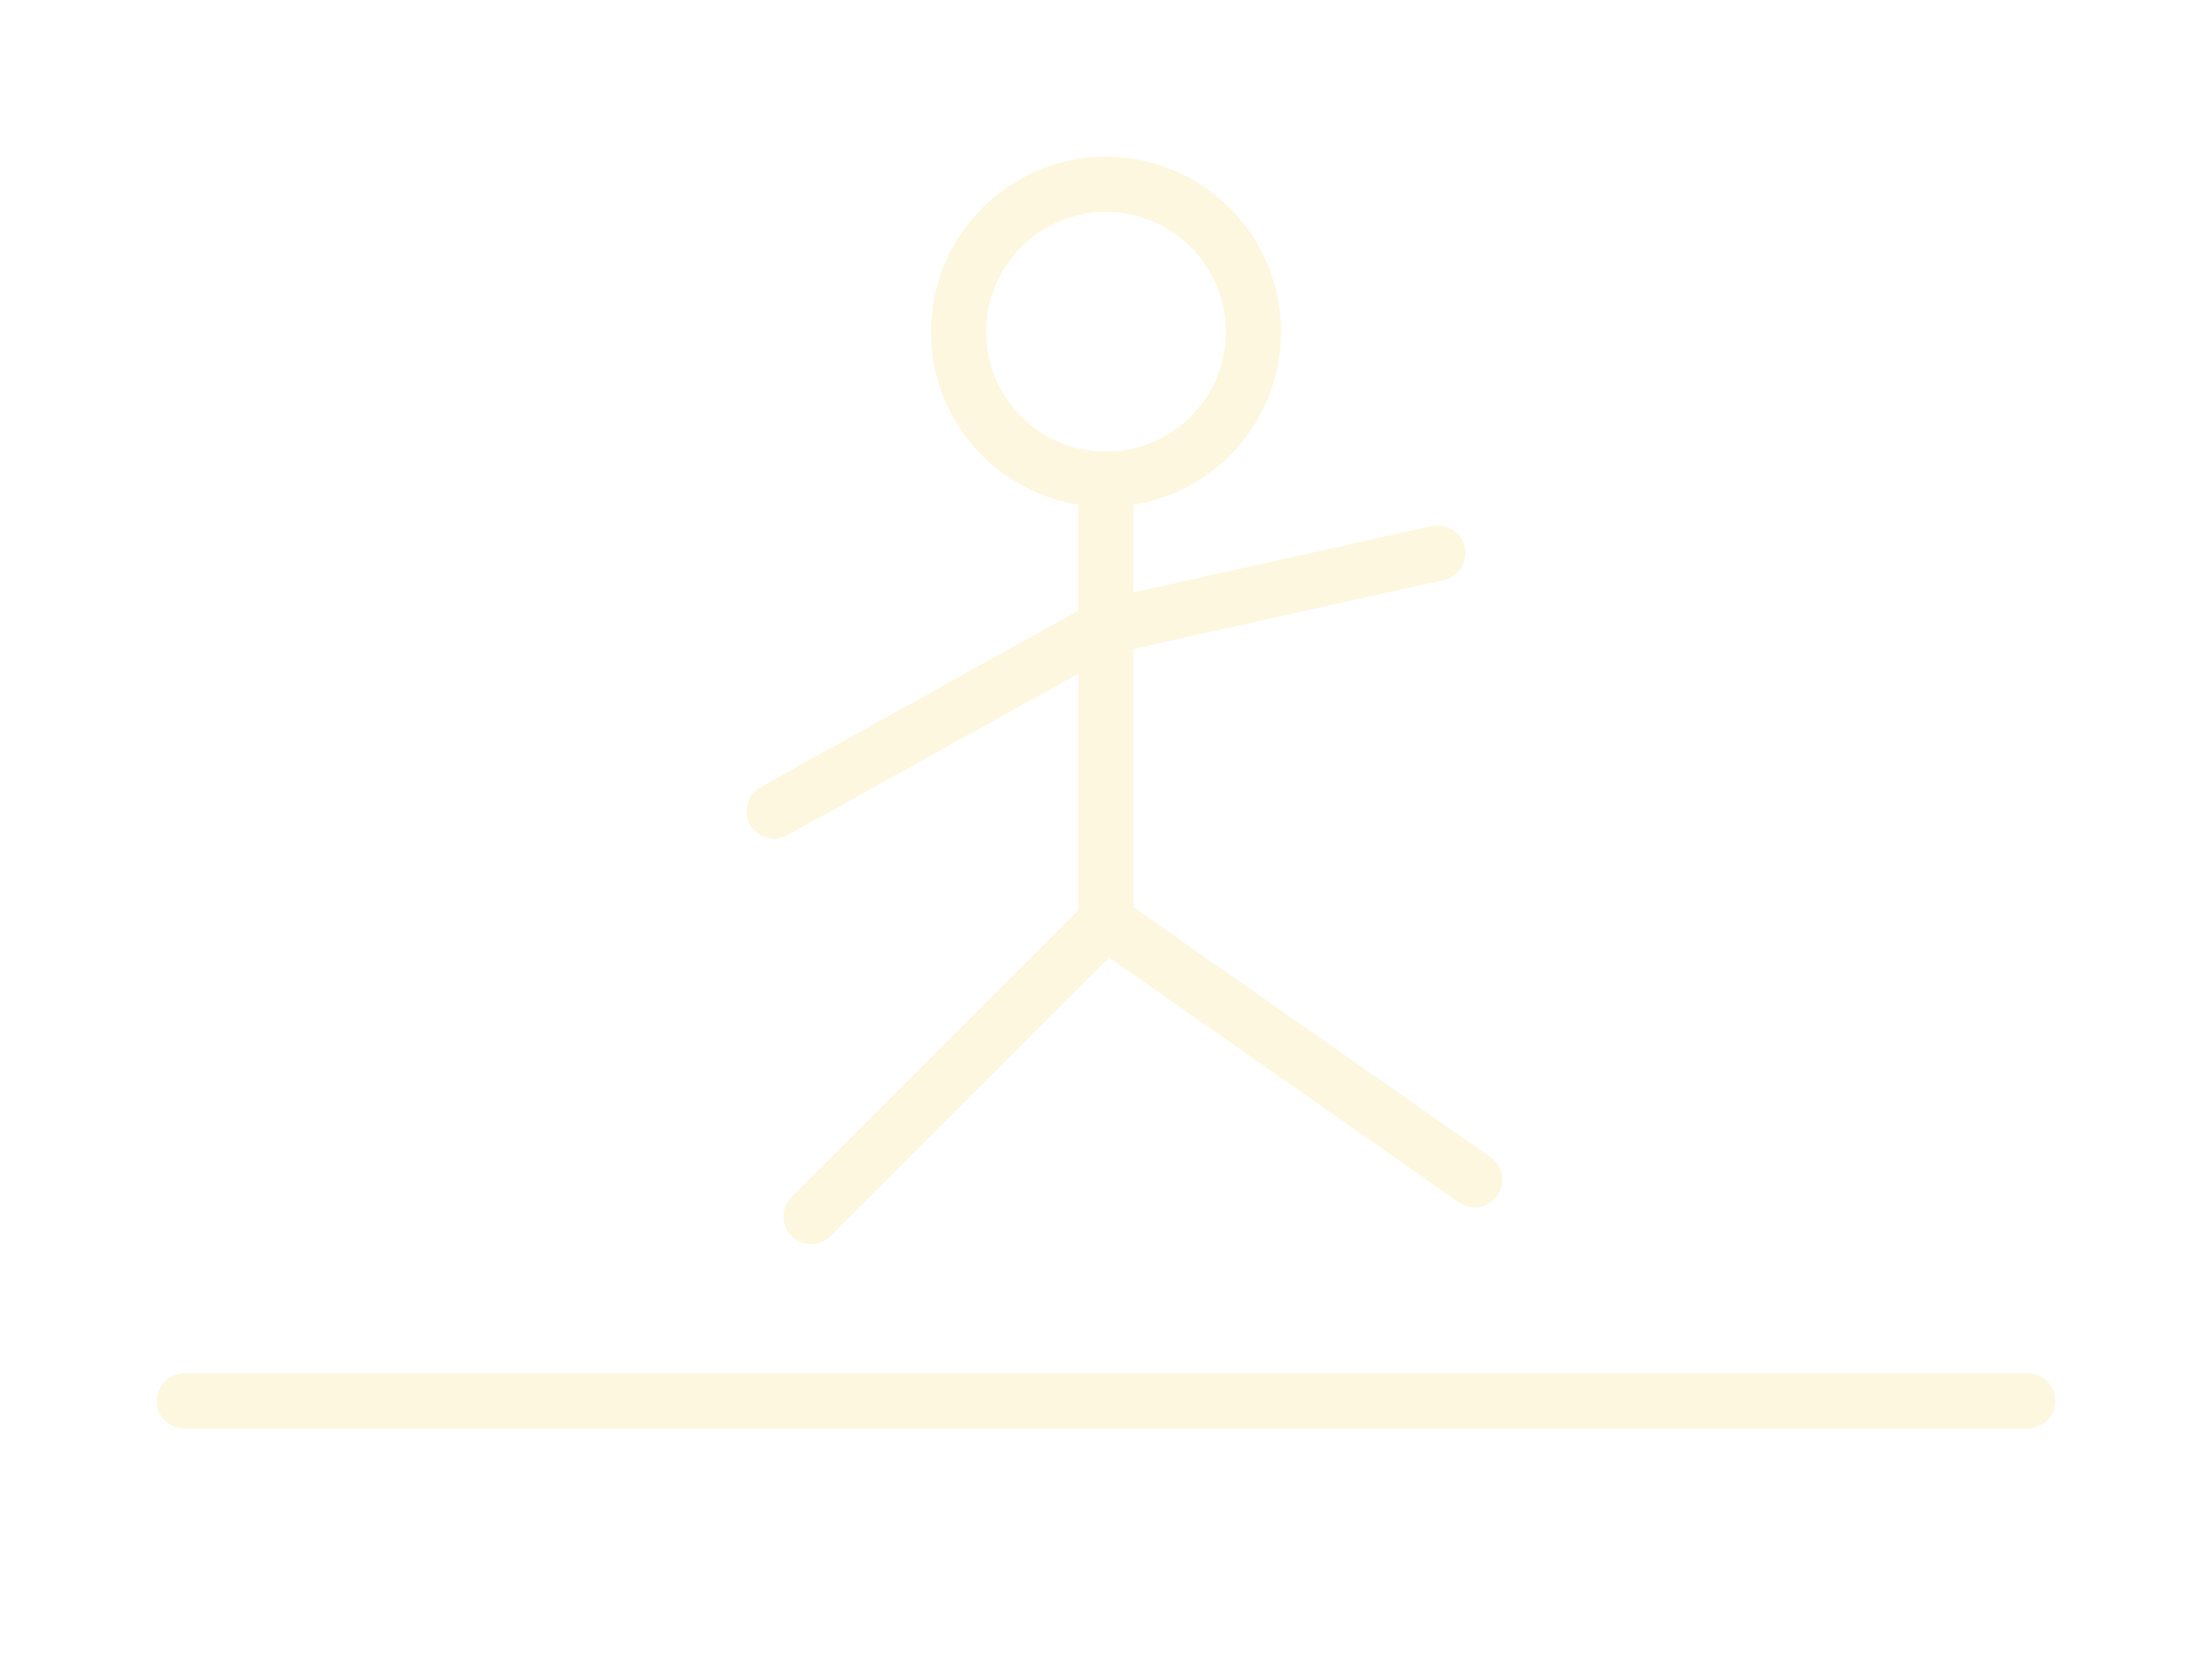
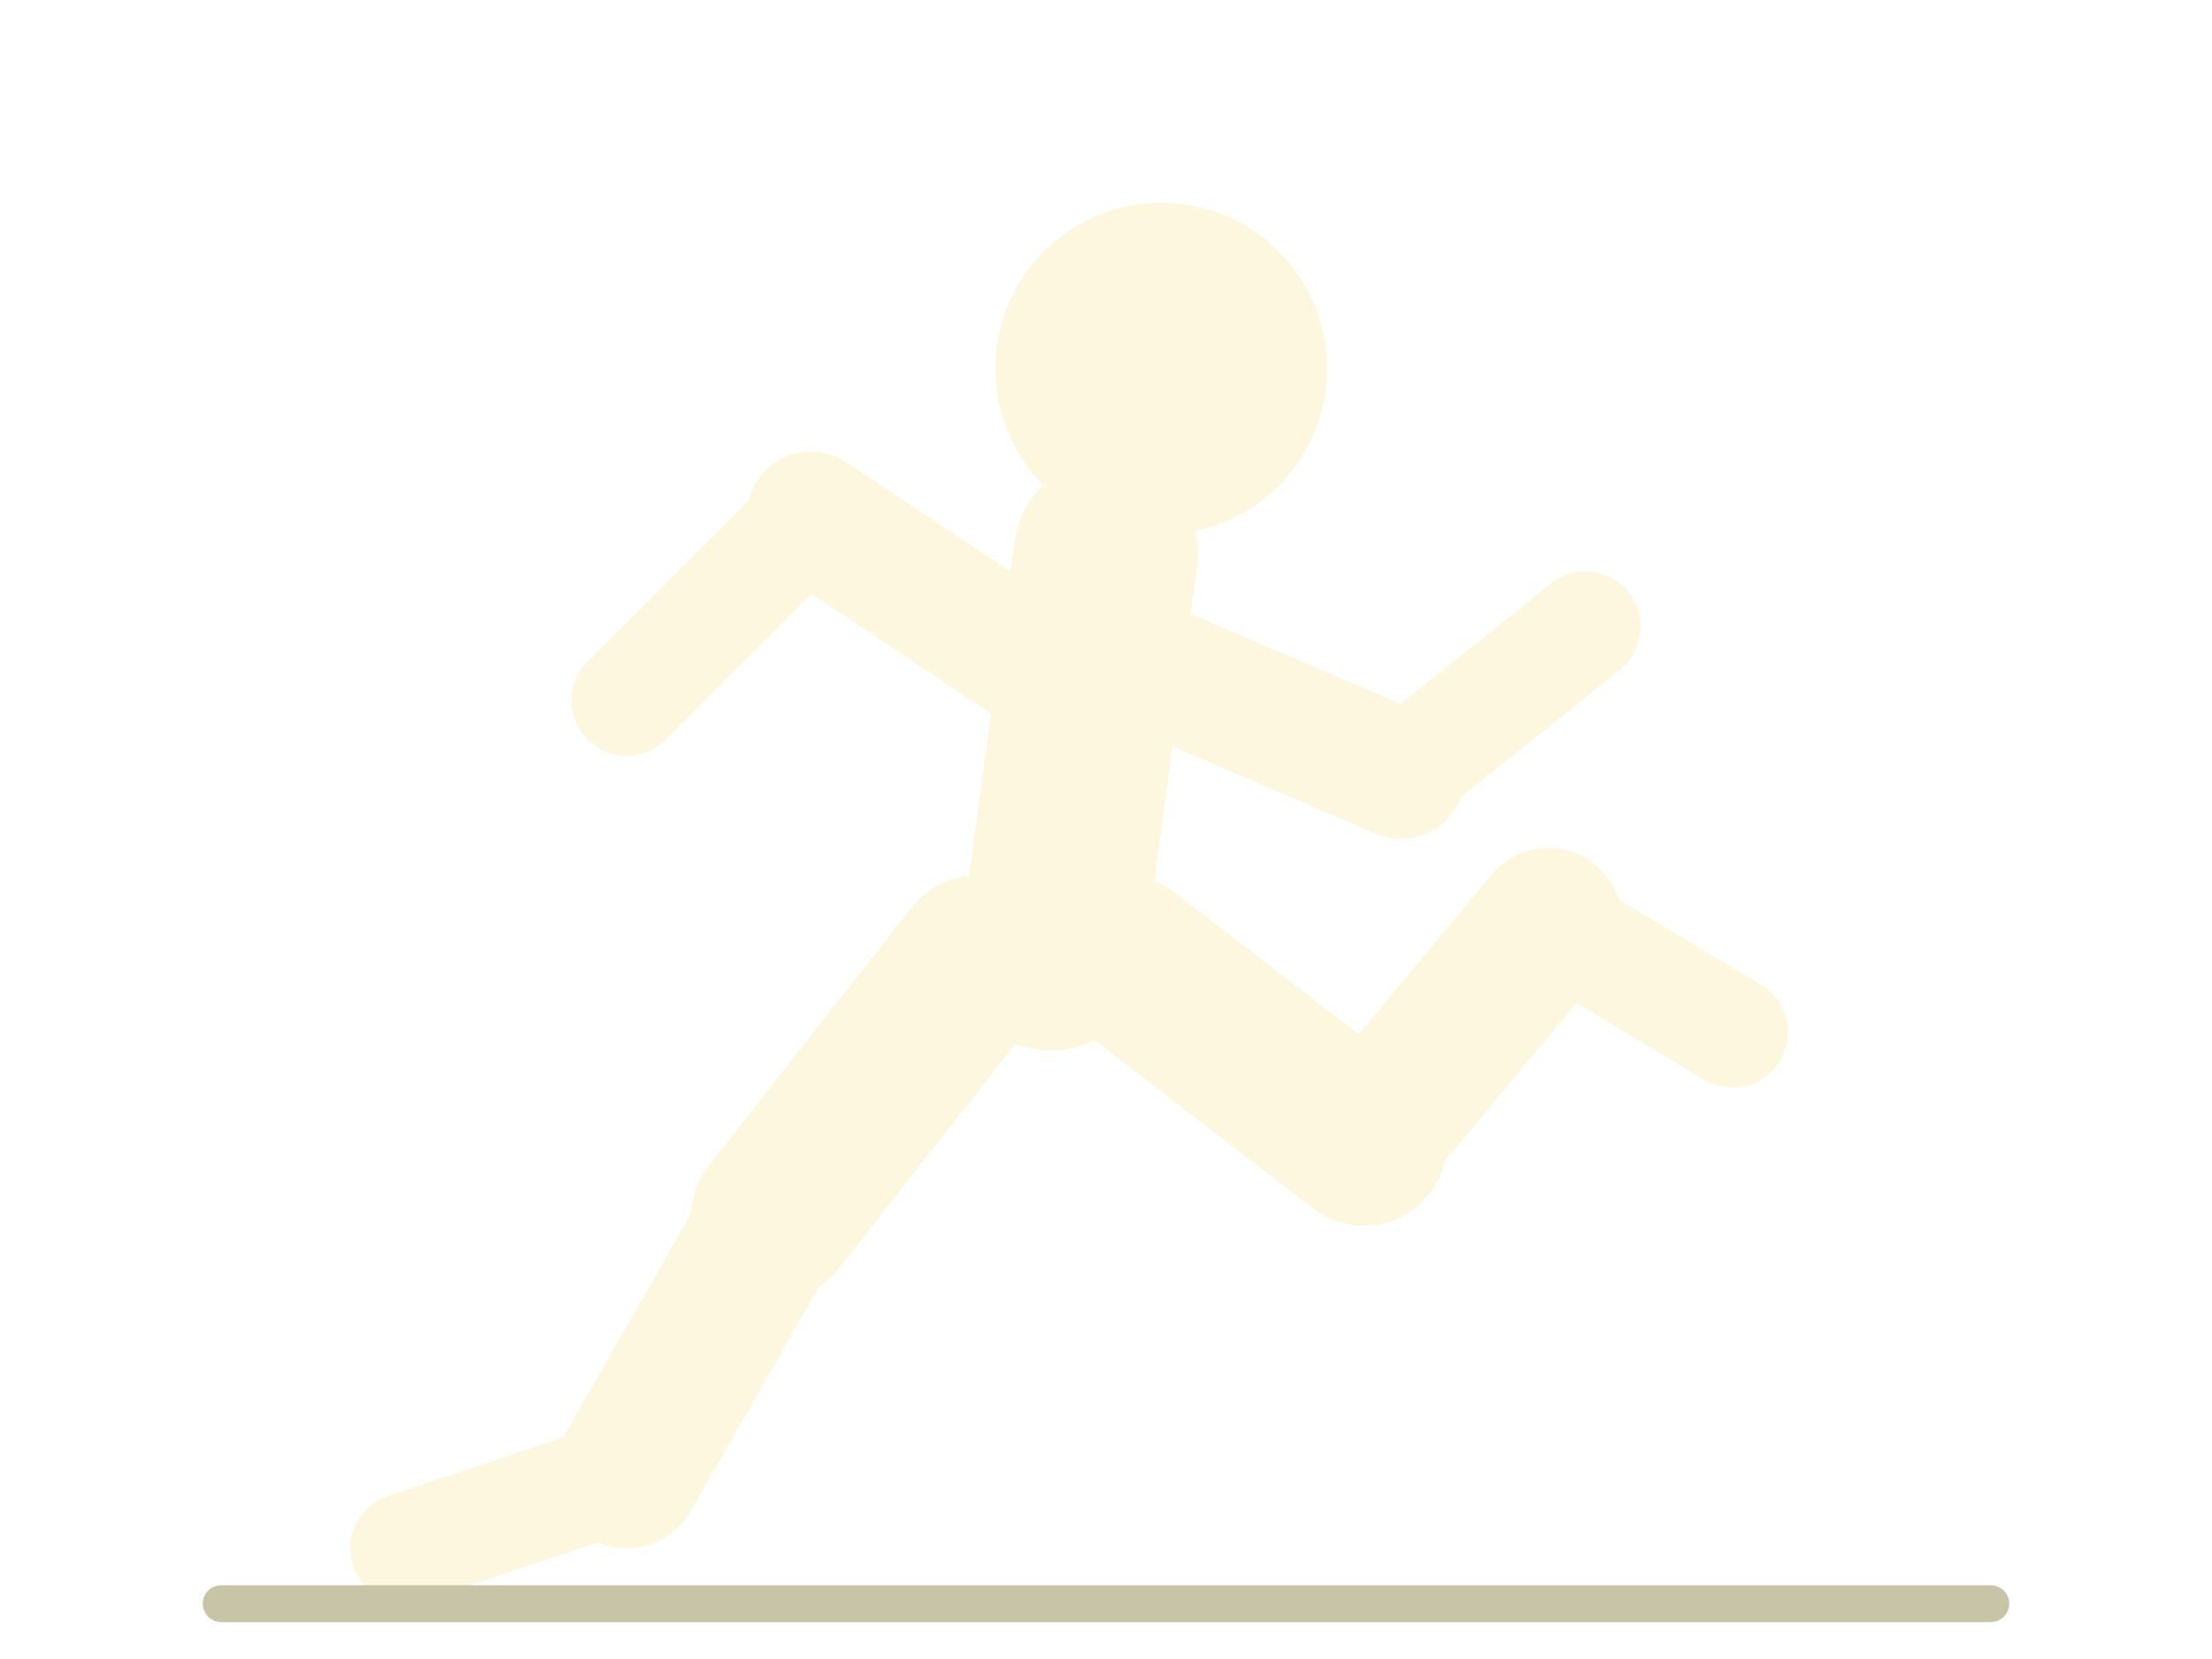
<svg xmlns="http://www.w3.org/2000/svg" viewBox="0 0 120 90" fill="none">
-   <circle cx="60" cy="18" r="8" stroke="#fef7e0" stroke-width="3" />
-   <line x1="60" y1="26" x2="60" y2="50" stroke="#fef7e0" stroke-width="3" stroke-linecap="round" />
-   <line x1="60" y1="34" x2="42" y2="44" stroke="#fef7e0" stroke-width="3" stroke-linecap="round" />
-   <line x1="60" y1="34" x2="78" y2="30" stroke="#fef7e0" stroke-width="3" stroke-linecap="round" />
-   <line x1="60" y1="50" x2="44" y2="66" stroke="#fef7e0" stroke-width="3" stroke-linecap="round" />
-   <line x1="60" y1="50" x2="80" y2="64" stroke="#fef7e0" stroke-width="3" stroke-linecap="round" />
-   <line x1="10" y1="76" x2="110" y2="76" stroke="#fef7e0" stroke-width="3" stroke-linecap="round" />
+   <line x1="60" y1="30" x2="57" y2="52" stroke="#fef7e0" stroke-width="10" stroke-linecap="round" />
+   <line x1="56" y1="36" x2="44" y2="28" stroke="#fef7e0" stroke-width="7" stroke-linecap="round" />
+   <line x1="44" y1="28" x2="34" y2="38" stroke="#fef7e0" stroke-width="6" stroke-linecap="round" />
+   <line x1="62" y1="36" x2="76" y2="42" stroke="#fef7e0" stroke-width="7" stroke-linecap="round" />
+   <line x1="76" y1="42" x2="86" y2="34" stroke="#fef7e0" stroke-width="6" stroke-linecap="round" />
+   <line x1="53" y1="52" x2="42" y2="66" stroke="#fef7e0" stroke-width="9" stroke-linecap="round" />
+   <line x1="42" y1="66" x2="34" y2="80" stroke="#fef7e0" stroke-width="8" stroke-linecap="round" />
+   <line x1="34" y1="80" x2="22" y2="84" stroke="#fef7e0" stroke-width="6" stroke-linecap="round" />
+   <line x1="61" y1="52" x2="74" y2="62" stroke="#fef7e0" stroke-width="9" stroke-linecap="round" />
+   <line x1="74" y1="62" x2="84" y2="50" stroke="#fef7e0" stroke-width="8" stroke-linecap="round" />
+   <line x1="84" y1="50" x2="94" y2="56" stroke="#fef7e0" stroke-width="6" stroke-linecap="round" />
+   <line x1="12" y1="87" x2="108" y2="87" stroke="#c8c4a8" stroke-width="2" stroke-linecap="round" />
+   <circle cx="63" cy="20" r="9" fill="#fef7e0" />
</svg>
